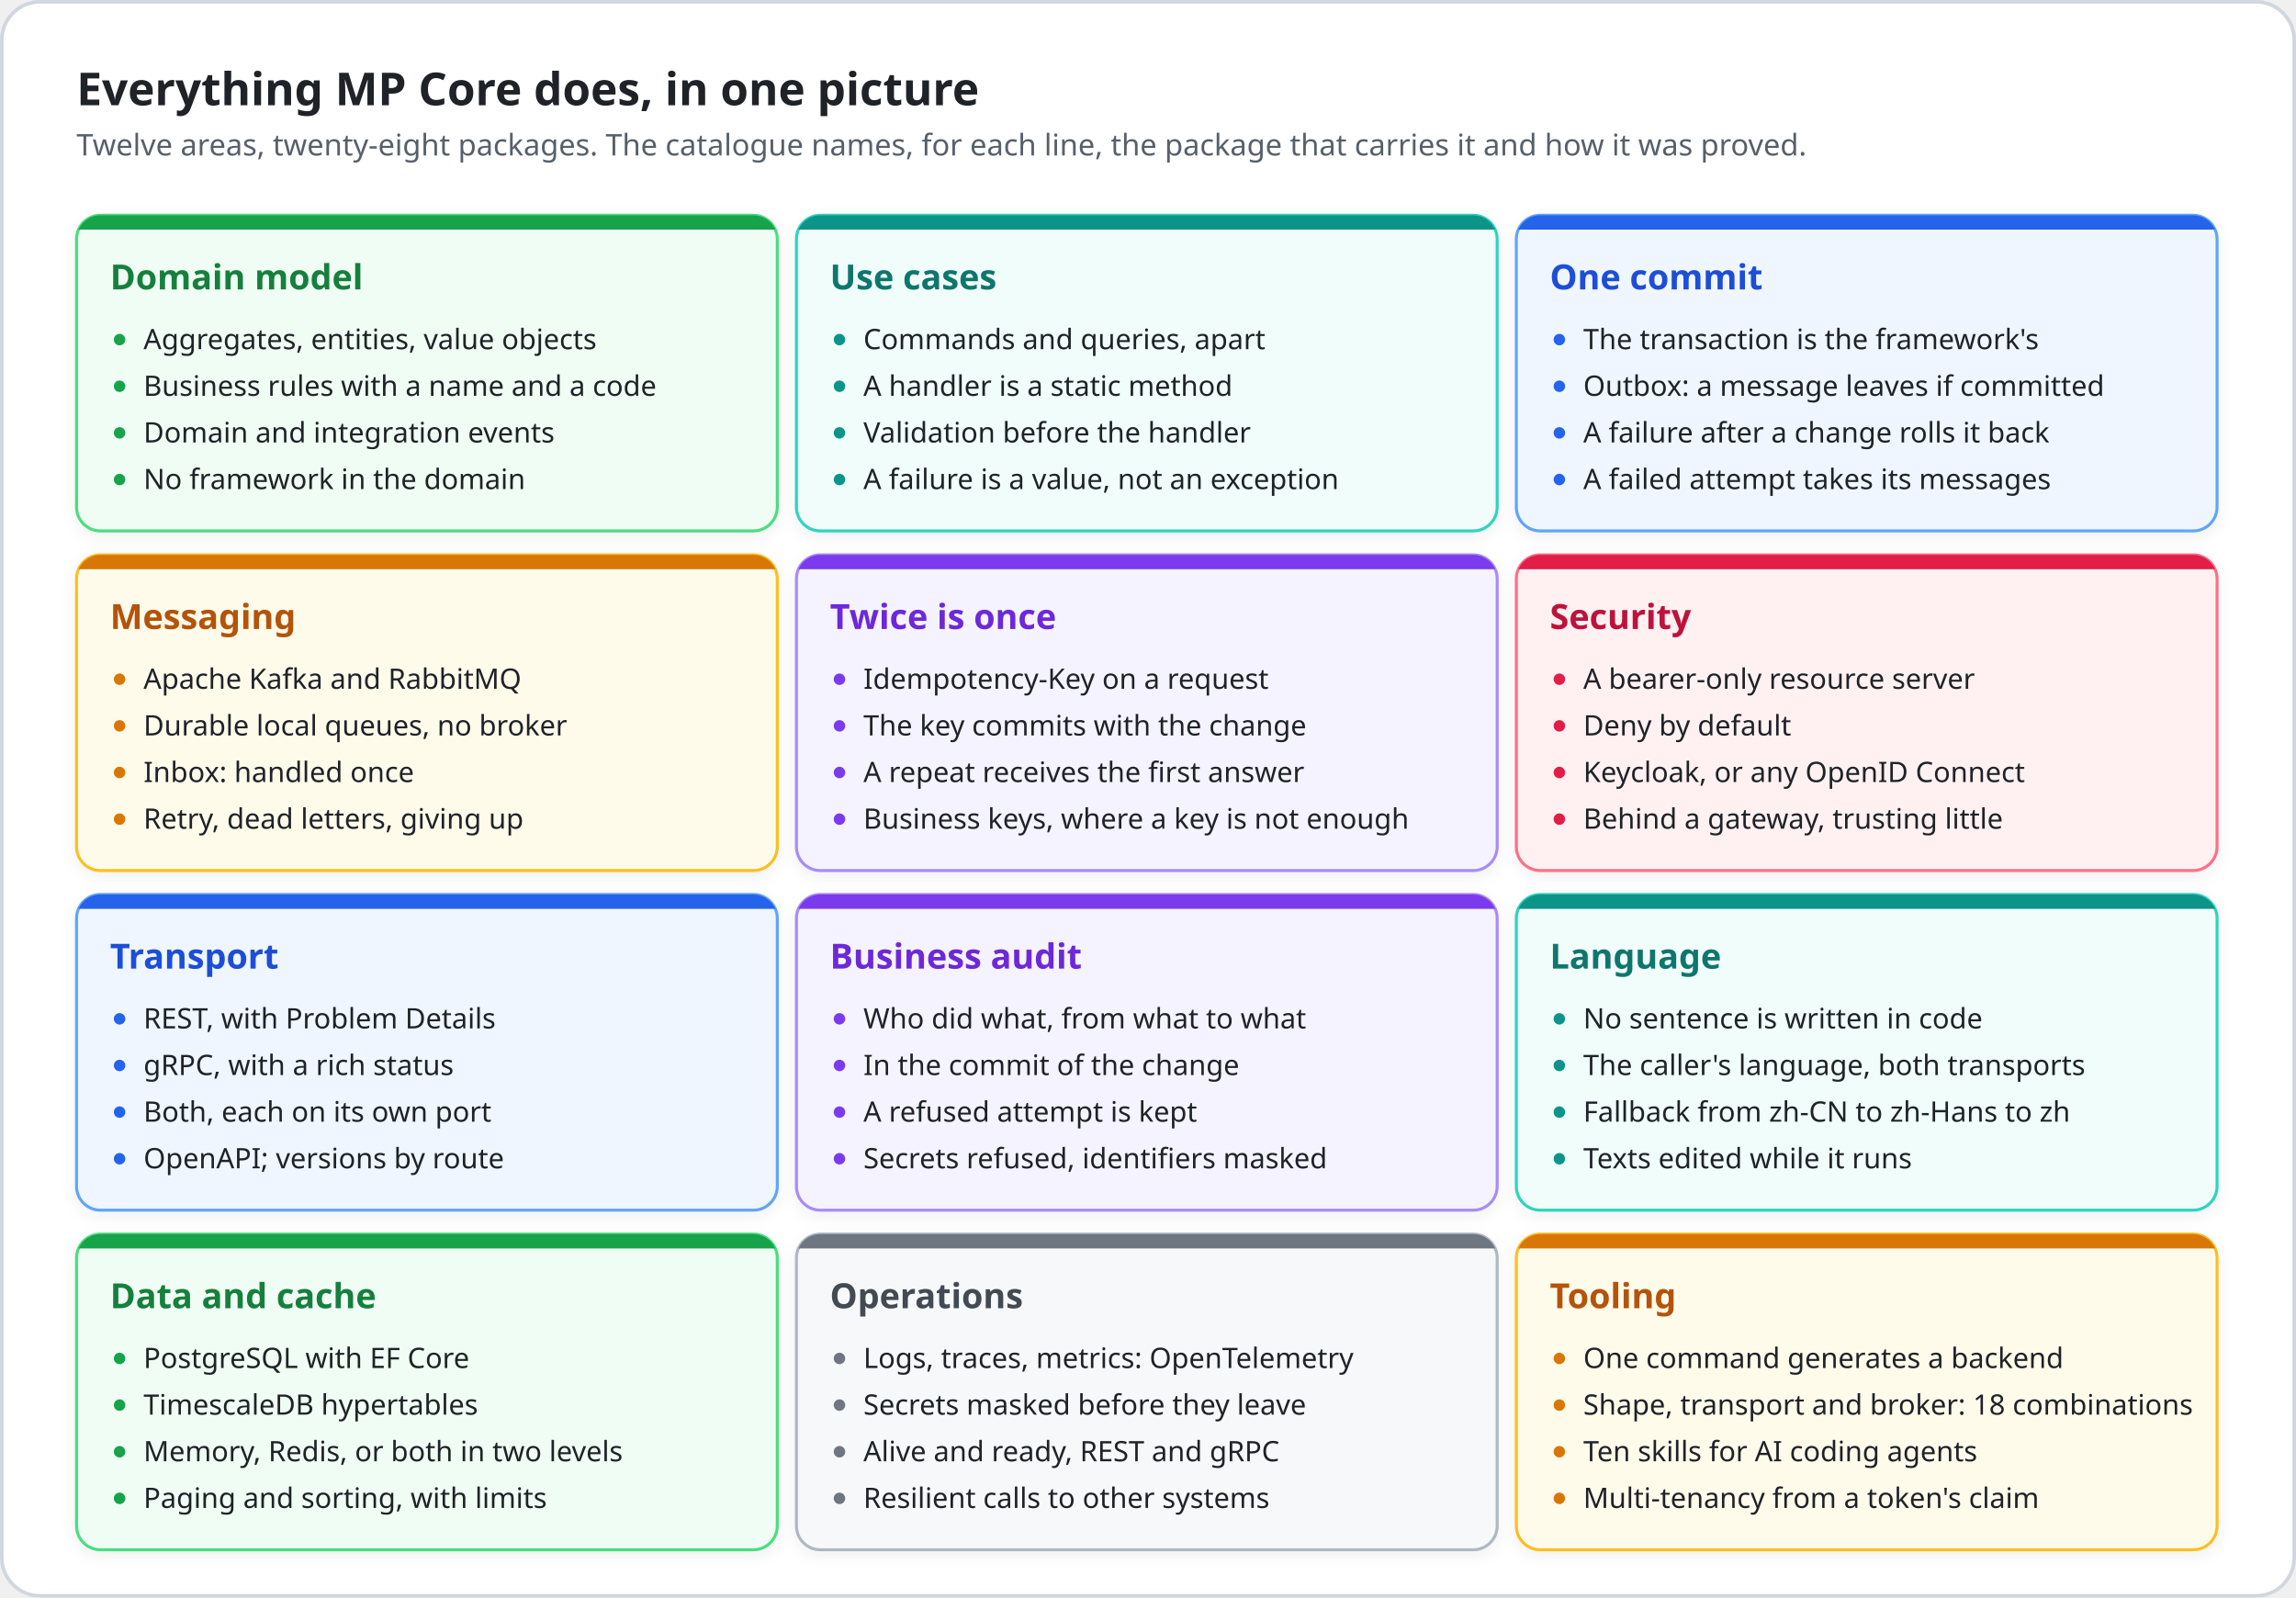
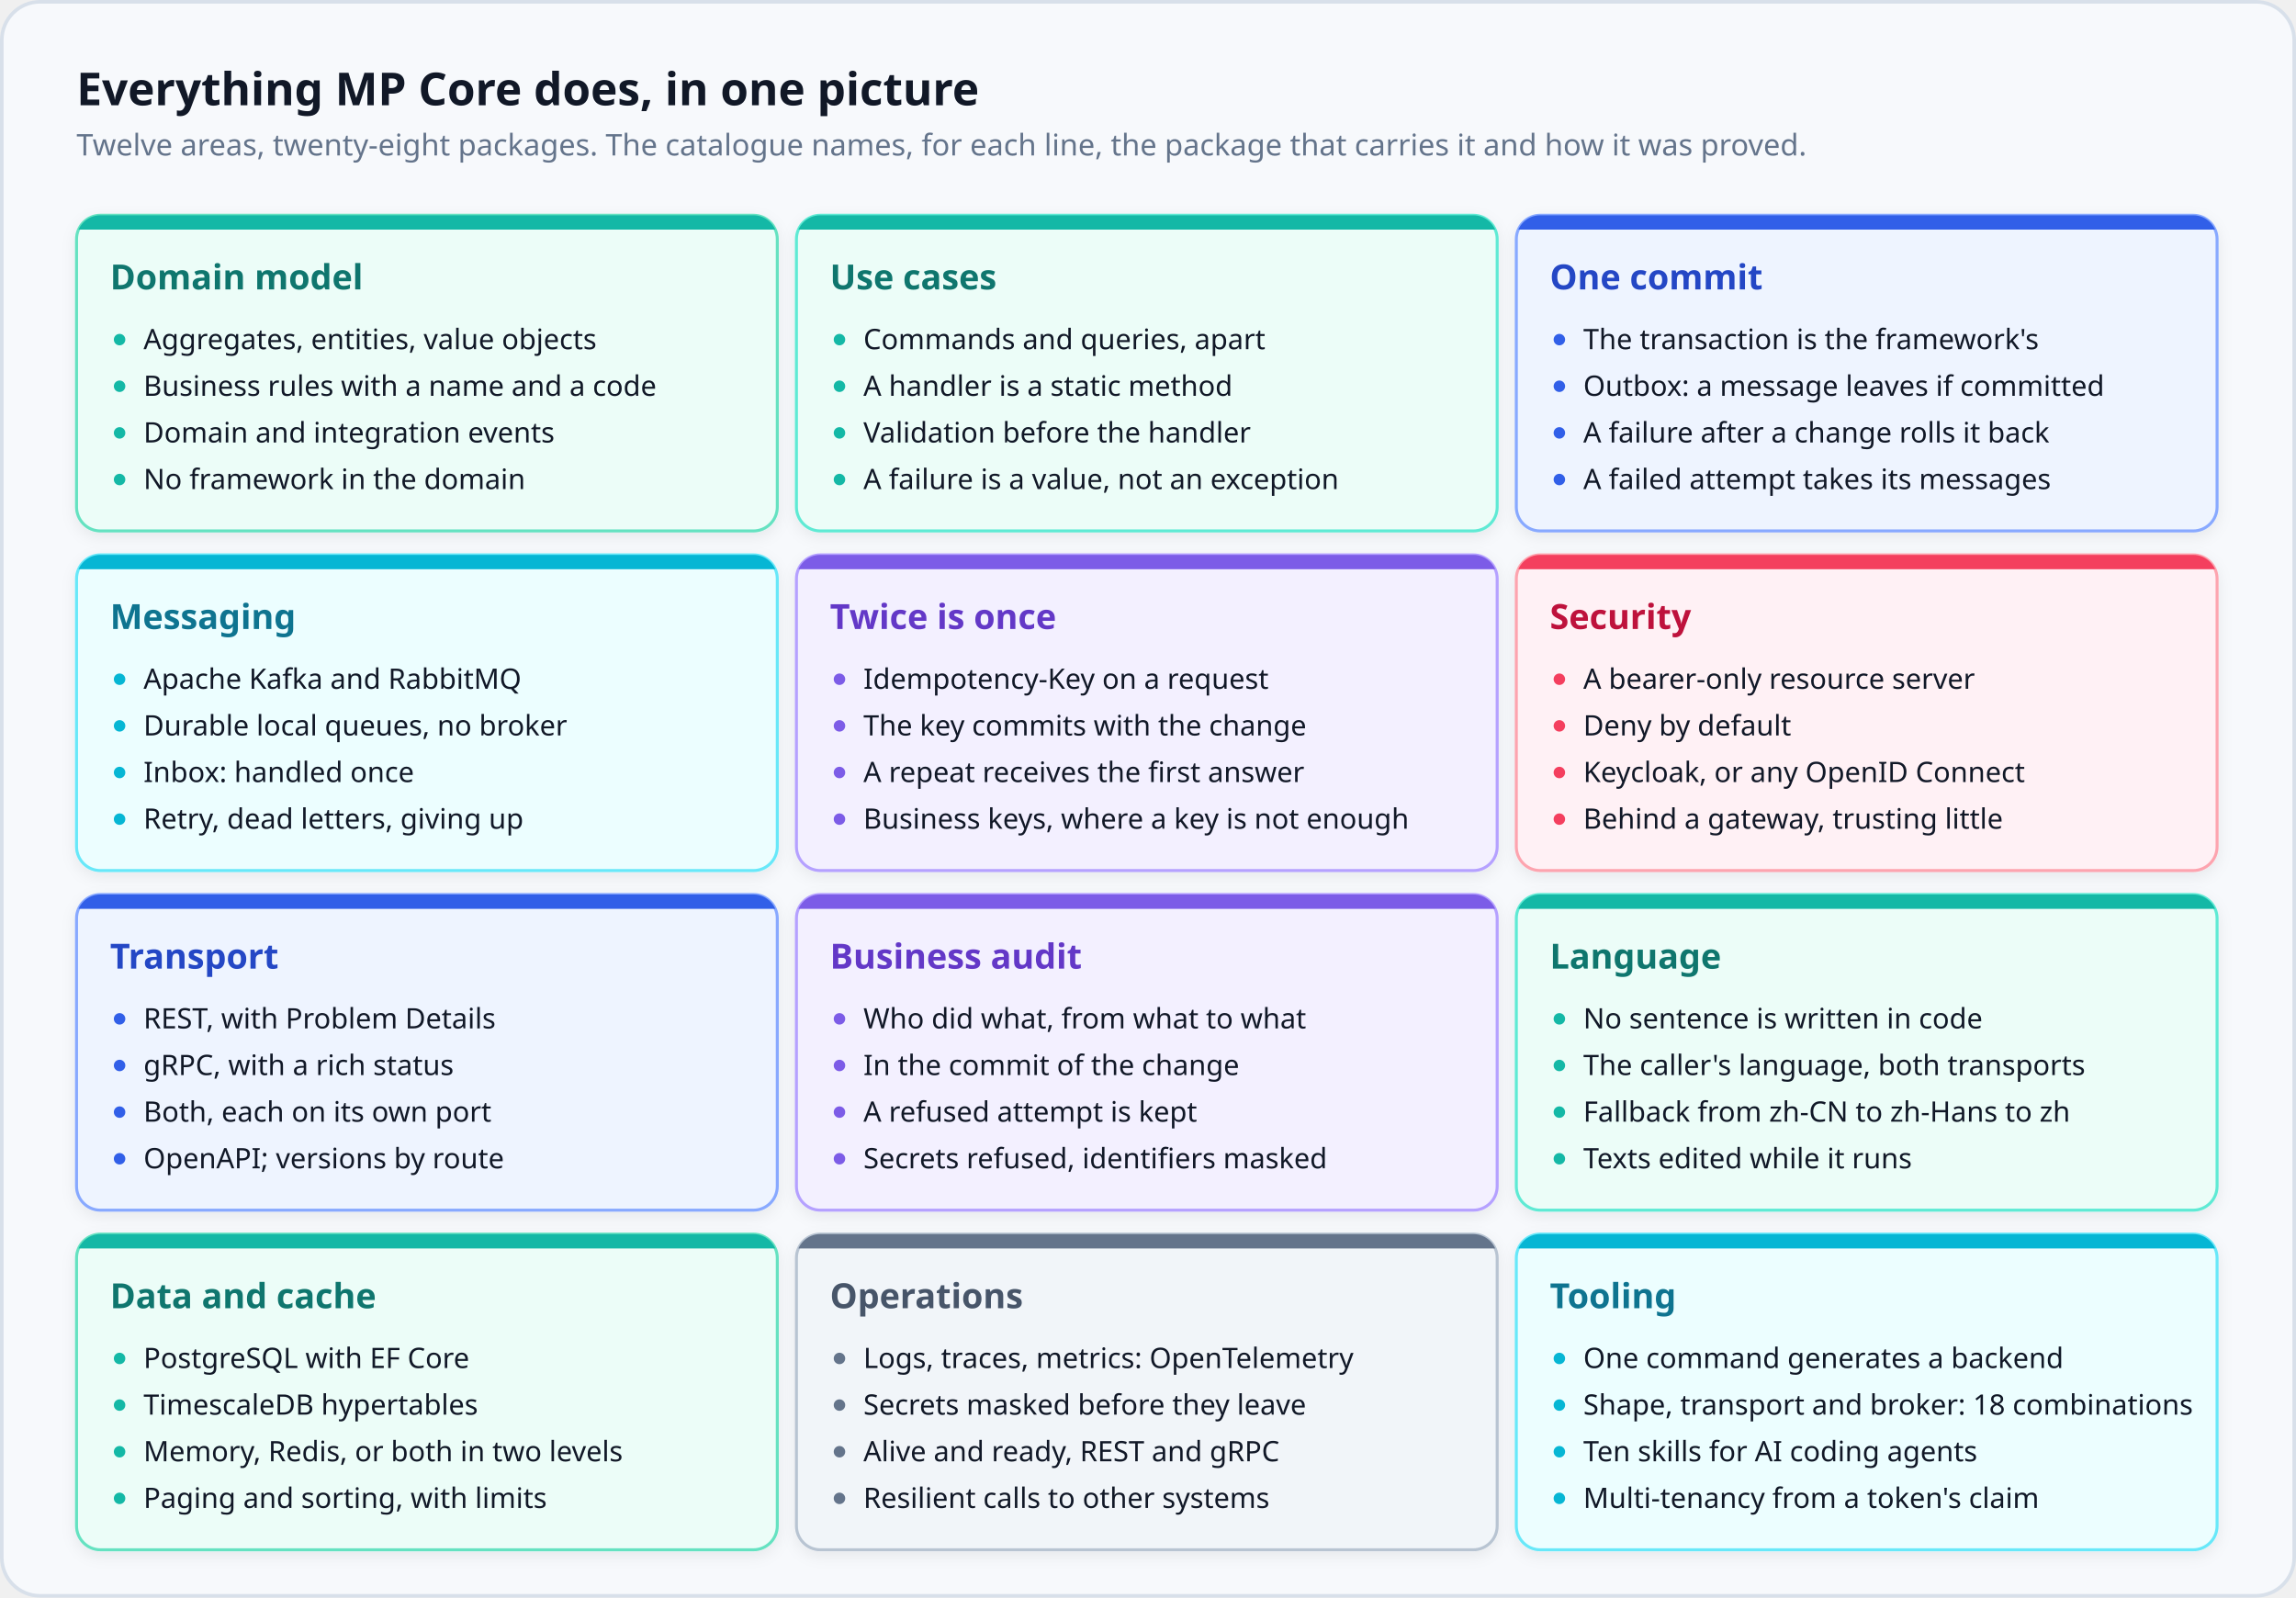
<svg xmlns="http://www.w3.org/2000/svg" viewBox="0 0 960 668" width="960" height="668" role="img" aria-label="The twelve areas of MP Core's capabilities">
  <defs>
    <filter id="shadow" x="-10%" y="-10%" width="120%" height="130%">
-       <feDropShadow dx="0" dy="2" stdDeviation="3" flood-color="#1f2328" flood-opacity="0.06" />
+       <feDropShadow dx="0" dy="2" stdDeviation="3" flood-color="#0f172a" flood-opacity="0.07" />
    </filter>
  </defs>
-   <rect x="0.75" y="0.75" width="958.5" height="666.5" rx="16" fill="#ffffff" stroke="#d0d7de" stroke-width="1.5" />
-   <text x="32" y="44" font-family="-apple-system, BlinkMacSystemFont, 'Segoe UI', 'Noto Sans', Helvetica, Arial, sans-serif" font-size="19" font-weight="700" fill="#1f2328" text-anchor="start">Everything MP Core does, in one picture</text>
-   <text x="32" y="65" font-family="-apple-system, BlinkMacSystemFont, 'Segoe UI', 'Noto Sans', Helvetica, Arial, sans-serif" font-size="12.5" font-weight="400" fill="#57606a" text-anchor="start">Twelve areas, twenty-eight packages. The catalogue names, for each line, the package that carries it and how it was proved.</text>
-   <rect x="32" y="90" width="293" height="132" rx="10" fill="#f0fdf4" stroke="#4ade80" stroke-width="1.25" filter="url(#shadow)" />
+   <rect x="0.75" y="0.75" width="958.5" height="666.5" rx="16" fill="#f7f9fc" stroke="#d8e0ea" stroke-width="1.5" />
+   <text x="32" y="44" font-family="-apple-system, BlinkMacSystemFont, 'Segoe UI', 'Noto Sans', Helvetica, Arial, sans-serif" font-size="19" font-weight="700" fill="#111827" text-anchor="start">Everything MP Core does, in one picture</text>
+   <text x="32" y="65" font-family="-apple-system, BlinkMacSystemFont, 'Segoe UI', 'Noto Sans', Helvetica, Arial, sans-serif" font-size="12.5" font-weight="400" fill="#64748b" text-anchor="start">Twelve areas, twenty-eight packages. The catalogue names, for each line, the package that carries it and how it was proved.</text>
+   <rect x="32" y="90" width="293" height="132" rx="10" fill="#ecfdf8" stroke="#65e2c1" stroke-width="1.25" filter="url(#shadow)" />
  <clipPath id="cap0">
    <rect x="32" y="90" width="293" height="132" rx="10" />
  </clipPath>
-   <rect x="32" y="90" width="293" height="6" fill="#16a34a" clip-path="url(#cap0)" />
-   <text x="46" y="121" font-family="-apple-system, BlinkMacSystemFont, 'Segoe UI', 'Noto Sans', Helvetica, Arial, sans-serif" font-size="14.5" font-weight="700" fill="#15803d" text-anchor="start">Domain model</text>
-   <circle cx="50" cy="142.0" r="2.4" fill="#16a34a" />
-   <text x="60" y="146.0" font-family="-apple-system, BlinkMacSystemFont, 'Segoe UI', 'Noto Sans', Helvetica, Arial, sans-serif" font-size="11.8" font-weight="400" fill="#1f2328" text-anchor="start">Aggregates, entities, value objects</text>
-   <circle cx="50" cy="161.5" r="2.4" fill="#16a34a" />
-   <text x="60" y="165.5" font-family="-apple-system, BlinkMacSystemFont, 'Segoe UI', 'Noto Sans', Helvetica, Arial, sans-serif" font-size="11.8" font-weight="400" fill="#1f2328" text-anchor="start">Business rules with a name and a code</text>
-   <circle cx="50" cy="181.0" r="2.4" fill="#16a34a" />
-   <text x="60" y="185.0" font-family="-apple-system, BlinkMacSystemFont, 'Segoe UI', 'Noto Sans', Helvetica, Arial, sans-serif" font-size="11.8" font-weight="400" fill="#1f2328" text-anchor="start">Domain and integration events</text>
-   <circle cx="50" cy="200.5" r="2.4" fill="#16a34a" />
-   <text x="60" y="204.5" font-family="-apple-system, BlinkMacSystemFont, 'Segoe UI', 'Noto Sans', Helvetica, Arial, sans-serif" font-size="11.8" font-weight="400" fill="#1f2328" text-anchor="start">No framework in the domain</text>
-   <rect x="333" y="90" width="293" height="132" rx="10" fill="#f0fdfa" stroke="#2dd4bf" stroke-width="1.25" filter="url(#shadow)" />
+   <rect x="32" y="90" width="293" height="6" fill="#14b8a6" clip-path="url(#cap0)" />
+   <text x="46" y="121" font-family="-apple-system, BlinkMacSystemFont, 'Segoe UI', 'Noto Sans', Helvetica, Arial, sans-serif" font-size="14.5" font-weight="700" fill="#0f766e" text-anchor="start">Domain model</text>
+   <circle cx="50" cy="142.0" r="2.4" fill="#14b8a6" />
+   <text x="60" y="146.0" font-family="-apple-system, BlinkMacSystemFont, 'Segoe UI', 'Noto Sans', Helvetica, Arial, sans-serif" font-size="11.8" font-weight="400" fill="#111827" text-anchor="start">Aggregates, entities, value objects</text>
+   <circle cx="50" cy="161.5" r="2.4" fill="#14b8a6" />
+   <text x="60" y="165.5" font-family="-apple-system, BlinkMacSystemFont, 'Segoe UI', 'Noto Sans', Helvetica, Arial, sans-serif" font-size="11.8" font-weight="400" fill="#111827" text-anchor="start">Business rules with a name and a code</text>
+   <circle cx="50" cy="181.0" r="2.4" fill="#14b8a6" />
+   <text x="60" y="185.0" font-family="-apple-system, BlinkMacSystemFont, 'Segoe UI', 'Noto Sans', Helvetica, Arial, sans-serif" font-size="11.8" font-weight="400" fill="#111827" text-anchor="start">Domain and integration events</text>
+   <circle cx="50" cy="200.5" r="2.4" fill="#14b8a6" />
+   <text x="60" y="204.5" font-family="-apple-system, BlinkMacSystemFont, 'Segoe UI', 'Noto Sans', Helvetica, Arial, sans-serif" font-size="11.8" font-weight="400" fill="#111827" text-anchor="start">No framework in the domain</text>
+   <rect x="333" y="90" width="293" height="132" rx="10" fill="#ecfdf8" stroke="#5eead4" stroke-width="1.25" filter="url(#shadow)" />
  <clipPath id="cap1">
    <rect x="333" y="90" width="293" height="132" rx="10" />
  </clipPath>
-   <rect x="333" y="90" width="293" height="6" fill="#0d9488" clip-path="url(#cap1)" />
+   <rect x="333" y="90" width="293" height="6" fill="#14b8a6" clip-path="url(#cap1)" />
  <text x="347" y="121" font-family="-apple-system, BlinkMacSystemFont, 'Segoe UI', 'Noto Sans', Helvetica, Arial, sans-serif" font-size="14.5" font-weight="700" fill="#0f766e" text-anchor="start">Use cases</text>
-   <circle cx="351" cy="142.0" r="2.4" fill="#0d9488" />
-   <text x="361" y="146.0" font-family="-apple-system, BlinkMacSystemFont, 'Segoe UI', 'Noto Sans', Helvetica, Arial, sans-serif" font-size="11.8" font-weight="400" fill="#1f2328" text-anchor="start">Commands and queries, apart</text>
-   <circle cx="351" cy="161.5" r="2.4" fill="#0d9488" />
-   <text x="361" y="165.5" font-family="-apple-system, BlinkMacSystemFont, 'Segoe UI', 'Noto Sans', Helvetica, Arial, sans-serif" font-size="11.8" font-weight="400" fill="#1f2328" text-anchor="start">A handler is a static method</text>
-   <circle cx="351" cy="181.0" r="2.4" fill="#0d9488" />
-   <text x="361" y="185.0" font-family="-apple-system, BlinkMacSystemFont, 'Segoe UI', 'Noto Sans', Helvetica, Arial, sans-serif" font-size="11.8" font-weight="400" fill="#1f2328" text-anchor="start">Validation before the handler</text>
-   <circle cx="351" cy="200.5" r="2.4" fill="#0d9488" />
-   <text x="361" y="204.5" font-family="-apple-system, BlinkMacSystemFont, 'Segoe UI', 'Noto Sans', Helvetica, Arial, sans-serif" font-size="11.8" font-weight="400" fill="#1f2328" text-anchor="start">A failure is a value, not an exception</text>
-   <rect x="634" y="90" width="293" height="132" rx="10" fill="#eff6ff" stroke="#60a5fa" stroke-width="1.25" filter="url(#shadow)" />
+   <circle cx="351" cy="142.0" r="2.4" fill="#14b8a6" />
+   <text x="361" y="146.0" font-family="-apple-system, BlinkMacSystemFont, 'Segoe UI', 'Noto Sans', Helvetica, Arial, sans-serif" font-size="11.8" font-weight="400" fill="#111827" text-anchor="start">Commands and queries, apart</text>
+   <circle cx="351" cy="161.5" r="2.4" fill="#14b8a6" />
+   <text x="361" y="165.5" font-family="-apple-system, BlinkMacSystemFont, 'Segoe UI', 'Noto Sans', Helvetica, Arial, sans-serif" font-size="11.8" font-weight="400" fill="#111827" text-anchor="start">A handler is a static method</text>
+   <circle cx="351" cy="181.0" r="2.4" fill="#14b8a6" />
+   <text x="361" y="185.0" font-family="-apple-system, BlinkMacSystemFont, 'Segoe UI', 'Noto Sans', Helvetica, Arial, sans-serif" font-size="11.8" font-weight="400" fill="#111827" text-anchor="start">Validation before the handler</text>
+   <circle cx="351" cy="200.5" r="2.4" fill="#14b8a6" />
+   <text x="361" y="204.5" font-family="-apple-system, BlinkMacSystemFont, 'Segoe UI', 'Noto Sans', Helvetica, Arial, sans-serif" font-size="11.8" font-weight="400" fill="#111827" text-anchor="start">A failure is a value, not an exception</text>
+   <rect x="634" y="90" width="293" height="132" rx="10" fill="#eef4ff" stroke="#88a9ff" stroke-width="1.25" filter="url(#shadow)" />
  <clipPath id="cap2">
    <rect x="634" y="90" width="293" height="132" rx="10" />
  </clipPath>
-   <rect x="634" y="90" width="293" height="6" fill="#2563eb" clip-path="url(#cap2)" />
-   <text x="648" y="121" font-family="-apple-system, BlinkMacSystemFont, 'Segoe UI', 'Noto Sans', Helvetica, Arial, sans-serif" font-size="14.5" font-weight="700" fill="#1d4ed8" text-anchor="start">One commit</text>
-   <circle cx="652" cy="142.0" r="2.4" fill="#2563eb" />
-   <text x="662" y="146.0" font-family="-apple-system, BlinkMacSystemFont, 'Segoe UI', 'Noto Sans', Helvetica, Arial, sans-serif" font-size="11.8" font-weight="400" fill="#1f2328" text-anchor="start">The transaction is the framework's</text>
-   <circle cx="652" cy="161.5" r="2.4" fill="#2563eb" />
-   <text x="662" y="165.5" font-family="-apple-system, BlinkMacSystemFont, 'Segoe UI', 'Noto Sans', Helvetica, Arial, sans-serif" font-size="11.8" font-weight="400" fill="#1f2328" text-anchor="start">Outbox: a message leaves if committed</text>
-   <circle cx="652" cy="181.0" r="2.4" fill="#2563eb" />
-   <text x="662" y="185.0" font-family="-apple-system, BlinkMacSystemFont, 'Segoe UI', 'Noto Sans', Helvetica, Arial, sans-serif" font-size="11.8" font-weight="400" fill="#1f2328" text-anchor="start">A failure after a change rolls it back</text>
-   <circle cx="652" cy="200.5" r="2.4" fill="#2563eb" />
-   <text x="662" y="204.5" font-family="-apple-system, BlinkMacSystemFont, 'Segoe UI', 'Noto Sans', Helvetica, Arial, sans-serif" font-size="11.8" font-weight="400" fill="#1f2328" text-anchor="start">A failed attempt takes its messages</text>
-   <rect x="32" y="232" width="293" height="132" rx="10" fill="#fffbeb" stroke="#fbbf24" stroke-width="1.25" filter="url(#shadow)" />
+   <rect x="634" y="90" width="293" height="6" fill="#315fe8" clip-path="url(#cap2)" />
+   <text x="648" y="121" font-family="-apple-system, BlinkMacSystemFont, 'Segoe UI', 'Noto Sans', Helvetica, Arial, sans-serif" font-size="14.5" font-weight="700" fill="#2447c5" text-anchor="start">One commit</text>
+   <circle cx="652" cy="142.0" r="2.4" fill="#315fe8" />
+   <text x="662" y="146.0" font-family="-apple-system, BlinkMacSystemFont, 'Segoe UI', 'Noto Sans', Helvetica, Arial, sans-serif" font-size="11.8" font-weight="400" fill="#111827" text-anchor="start">The transaction is the framework's</text>
+   <circle cx="652" cy="161.5" r="2.4" fill="#315fe8" />
+   <text x="662" y="165.5" font-family="-apple-system, BlinkMacSystemFont, 'Segoe UI', 'Noto Sans', Helvetica, Arial, sans-serif" font-size="11.8" font-weight="400" fill="#111827" text-anchor="start">Outbox: a message leaves if committed</text>
+   <circle cx="652" cy="181.0" r="2.4" fill="#315fe8" />
+   <text x="662" y="185.0" font-family="-apple-system, BlinkMacSystemFont, 'Segoe UI', 'Noto Sans', Helvetica, Arial, sans-serif" font-size="11.8" font-weight="400" fill="#111827" text-anchor="start">A failure after a change rolls it back</text>
+   <circle cx="652" cy="200.5" r="2.4" fill="#315fe8" />
+   <text x="662" y="204.5" font-family="-apple-system, BlinkMacSystemFont, 'Segoe UI', 'Noto Sans', Helvetica, Arial, sans-serif" font-size="11.8" font-weight="400" fill="#111827" text-anchor="start">A failed attempt takes its messages</text>
+   <rect x="32" y="232" width="293" height="132" rx="10" fill="#ecfeff" stroke="#67e8f9" stroke-width="1.25" filter="url(#shadow)" />
  <clipPath id="cap3">
    <rect x="32" y="232" width="293" height="132" rx="10" />
  </clipPath>
-   <rect x="32" y="232" width="293" height="6" fill="#d97706" clip-path="url(#cap3)" />
-   <text x="46" y="263" font-family="-apple-system, BlinkMacSystemFont, 'Segoe UI', 'Noto Sans', Helvetica, Arial, sans-serif" font-size="14.5" font-weight="700" fill="#b45309" text-anchor="start">Messaging</text>
-   <circle cx="50" cy="284.0" r="2.4" fill="#d97706" />
-   <text x="60" y="288.0" font-family="-apple-system, BlinkMacSystemFont, 'Segoe UI', 'Noto Sans', Helvetica, Arial, sans-serif" font-size="11.8" font-weight="400" fill="#1f2328" text-anchor="start">Apache Kafka and RabbitMQ</text>
-   <circle cx="50" cy="303.5" r="2.4" fill="#d97706" />
-   <text x="60" y="307.5" font-family="-apple-system, BlinkMacSystemFont, 'Segoe UI', 'Noto Sans', Helvetica, Arial, sans-serif" font-size="11.8" font-weight="400" fill="#1f2328" text-anchor="start">Durable local queues, no broker</text>
-   <circle cx="50" cy="323.0" r="2.4" fill="#d97706" />
-   <text x="60" y="327.0" font-family="-apple-system, BlinkMacSystemFont, 'Segoe UI', 'Noto Sans', Helvetica, Arial, sans-serif" font-size="11.8" font-weight="400" fill="#1f2328" text-anchor="start">Inbox: handled once</text>
-   <circle cx="50" cy="342.5" r="2.4" fill="#d97706" />
-   <text x="60" y="346.5" font-family="-apple-system, BlinkMacSystemFont, 'Segoe UI', 'Noto Sans', Helvetica, Arial, sans-serif" font-size="11.8" font-weight="400" fill="#1f2328" text-anchor="start">Retry, dead letters, giving up</text>
-   <rect x="333" y="232" width="293" height="132" rx="10" fill="#f5f3ff" stroke="#a78bfa" stroke-width="1.25" filter="url(#shadow)" />
+   <rect x="32" y="232" width="293" height="6" fill="#06b6d4" clip-path="url(#cap3)" />
+   <text x="46" y="263" font-family="-apple-system, BlinkMacSystemFont, 'Segoe UI', 'Noto Sans', Helvetica, Arial, sans-serif" font-size="14.5" font-weight="700" fill="#0e7490" text-anchor="start">Messaging</text>
+   <circle cx="50" cy="284.0" r="2.4" fill="#06b6d4" />
+   <text x="60" y="288.0" font-family="-apple-system, BlinkMacSystemFont, 'Segoe UI', 'Noto Sans', Helvetica, Arial, sans-serif" font-size="11.8" font-weight="400" fill="#111827" text-anchor="start">Apache Kafka and RabbitMQ</text>
+   <circle cx="50" cy="303.5" r="2.4" fill="#06b6d4" />
+   <text x="60" y="307.5" font-family="-apple-system, BlinkMacSystemFont, 'Segoe UI', 'Noto Sans', Helvetica, Arial, sans-serif" font-size="11.8" font-weight="400" fill="#111827" text-anchor="start">Durable local queues, no broker</text>
+   <circle cx="50" cy="323.0" r="2.4" fill="#06b6d4" />
+   <text x="60" y="327.0" font-family="-apple-system, BlinkMacSystemFont, 'Segoe UI', 'Noto Sans', Helvetica, Arial, sans-serif" font-size="11.8" font-weight="400" fill="#111827" text-anchor="start">Inbox: handled once</text>
+   <circle cx="50" cy="342.5" r="2.4" fill="#06b6d4" />
+   <text x="60" y="346.5" font-family="-apple-system, BlinkMacSystemFont, 'Segoe UI', 'Noto Sans', Helvetica, Arial, sans-serif" font-size="11.8" font-weight="400" fill="#111827" text-anchor="start">Retry, dead letters, giving up</text>
+   <rect x="333" y="232" width="293" height="132" rx="10" fill="#f3f0ff" stroke="#b5a1ff" stroke-width="1.25" filter="url(#shadow)" />
  <clipPath id="cap4">
    <rect x="333" y="232" width="293" height="132" rx="10" />
  </clipPath>
-   <rect x="333" y="232" width="293" height="6" fill="#7c3aed" clip-path="url(#cap4)" />
-   <text x="347" y="263" font-family="-apple-system, BlinkMacSystemFont, 'Segoe UI', 'Noto Sans', Helvetica, Arial, sans-serif" font-size="14.5" font-weight="700" fill="#6d28d9" text-anchor="start">Twice is once</text>
-   <circle cx="351" cy="284.0" r="2.4" fill="#7c3aed" />
-   <text x="361" y="288.0" font-family="-apple-system, BlinkMacSystemFont, 'Segoe UI', 'Noto Sans', Helvetica, Arial, sans-serif" font-size="11.8" font-weight="400" fill="#1f2328" text-anchor="start">Idempotency-Key on a request</text>
-   <circle cx="351" cy="303.5" r="2.4" fill="#7c3aed" />
-   <text x="361" y="307.5" font-family="-apple-system, BlinkMacSystemFont, 'Segoe UI', 'Noto Sans', Helvetica, Arial, sans-serif" font-size="11.8" font-weight="400" fill="#1f2328" text-anchor="start">The key commits with the change</text>
-   <circle cx="351" cy="323.0" r="2.4" fill="#7c3aed" />
-   <text x="361" y="327.0" font-family="-apple-system, BlinkMacSystemFont, 'Segoe UI', 'Noto Sans', Helvetica, Arial, sans-serif" font-size="11.8" font-weight="400" fill="#1f2328" text-anchor="start">A repeat receives the first answer</text>
-   <circle cx="351" cy="342.5" r="2.4" fill="#7c3aed" />
-   <text x="361" y="346.5" font-family="-apple-system, BlinkMacSystemFont, 'Segoe UI', 'Noto Sans', Helvetica, Arial, sans-serif" font-size="11.8" font-weight="400" fill="#1f2328" text-anchor="start">Business keys, where a key is not enough</text>
-   <rect x="634" y="232" width="293" height="132" rx="10" fill="#fff1f2" stroke="#fb7185" stroke-width="1.25" filter="url(#shadow)" />
+   <rect x="333" y="232" width="293" height="6" fill="#7c5ce7" clip-path="url(#cap4)" />
+   <text x="347" y="263" font-family="-apple-system, BlinkMacSystemFont, 'Segoe UI', 'Noto Sans', Helvetica, Arial, sans-serif" font-size="14.5" font-weight="700" fill="#6338c7" text-anchor="start">Twice is once</text>
+   <circle cx="351" cy="284.0" r="2.4" fill="#7c5ce7" />
+   <text x="361" y="288.0" font-family="-apple-system, BlinkMacSystemFont, 'Segoe UI', 'Noto Sans', Helvetica, Arial, sans-serif" font-size="11.8" font-weight="400" fill="#111827" text-anchor="start">Idempotency-Key on a request</text>
+   <circle cx="351" cy="303.5" r="2.4" fill="#7c5ce7" />
+   <text x="361" y="307.5" font-family="-apple-system, BlinkMacSystemFont, 'Segoe UI', 'Noto Sans', Helvetica, Arial, sans-serif" font-size="11.8" font-weight="400" fill="#111827" text-anchor="start">The key commits with the change</text>
+   <circle cx="351" cy="323.0" r="2.4" fill="#7c5ce7" />
+   <text x="361" y="327.0" font-family="-apple-system, BlinkMacSystemFont, 'Segoe UI', 'Noto Sans', Helvetica, Arial, sans-serif" font-size="11.8" font-weight="400" fill="#111827" text-anchor="start">A repeat receives the first answer</text>
+   <circle cx="351" cy="342.5" r="2.4" fill="#7c5ce7" />
+   <text x="361" y="346.5" font-family="-apple-system, BlinkMacSystemFont, 'Segoe UI', 'Noto Sans', Helvetica, Arial, sans-serif" font-size="11.8" font-weight="400" fill="#111827" text-anchor="start">Business keys, where a key is not enough</text>
+   <rect x="634" y="232" width="293" height="132" rx="10" fill="#fff1f5" stroke="#fda4af" stroke-width="1.25" filter="url(#shadow)" />
  <clipPath id="cap5">
    <rect x="634" y="232" width="293" height="132" rx="10" />
  </clipPath>
-   <rect x="634" y="232" width="293" height="6" fill="#e11d48" clip-path="url(#cap5)" />
+   <rect x="634" y="232" width="293" height="6" fill="#f43f5e" clip-path="url(#cap5)" />
  <text x="648" y="263" font-family="-apple-system, BlinkMacSystemFont, 'Segoe UI', 'Noto Sans', Helvetica, Arial, sans-serif" font-size="14.5" font-weight="700" fill="#be123c" text-anchor="start">Security</text>
-   <circle cx="652" cy="284.0" r="2.4" fill="#e11d48" />
-   <text x="662" y="288.0" font-family="-apple-system, BlinkMacSystemFont, 'Segoe UI', 'Noto Sans', Helvetica, Arial, sans-serif" font-size="11.8" font-weight="400" fill="#1f2328" text-anchor="start">A bearer-only resource server</text>
-   <circle cx="652" cy="303.5" r="2.4" fill="#e11d48" />
-   <text x="662" y="307.5" font-family="-apple-system, BlinkMacSystemFont, 'Segoe UI', 'Noto Sans', Helvetica, Arial, sans-serif" font-size="11.8" font-weight="400" fill="#1f2328" text-anchor="start">Deny by default</text>
-   <circle cx="652" cy="323.0" r="2.4" fill="#e11d48" />
-   <text x="662" y="327.0" font-family="-apple-system, BlinkMacSystemFont, 'Segoe UI', 'Noto Sans', Helvetica, Arial, sans-serif" font-size="11.8" font-weight="400" fill="#1f2328" text-anchor="start">Keycloak, or any OpenID Connect</text>
-   <circle cx="652" cy="342.5" r="2.4" fill="#e11d48" />
-   <text x="662" y="346.5" font-family="-apple-system, BlinkMacSystemFont, 'Segoe UI', 'Noto Sans', Helvetica, Arial, sans-serif" font-size="11.8" font-weight="400" fill="#1f2328" text-anchor="start">Behind a gateway, trusting little</text>
-   <rect x="32" y="374" width="293" height="132" rx="10" fill="#eff6ff" stroke="#60a5fa" stroke-width="1.25" filter="url(#shadow)" />
+   <circle cx="652" cy="284.0" r="2.4" fill="#f43f5e" />
+   <text x="662" y="288.0" font-family="-apple-system, BlinkMacSystemFont, 'Segoe UI', 'Noto Sans', Helvetica, Arial, sans-serif" font-size="11.8" font-weight="400" fill="#111827" text-anchor="start">A bearer-only resource server</text>
+   <circle cx="652" cy="303.5" r="2.4" fill="#f43f5e" />
+   <text x="662" y="307.5" font-family="-apple-system, BlinkMacSystemFont, 'Segoe UI', 'Noto Sans', Helvetica, Arial, sans-serif" font-size="11.8" font-weight="400" fill="#111827" text-anchor="start">Deny by default</text>
+   <circle cx="652" cy="323.0" r="2.4" fill="#f43f5e" />
+   <text x="662" y="327.0" font-family="-apple-system, BlinkMacSystemFont, 'Segoe UI', 'Noto Sans', Helvetica, Arial, sans-serif" font-size="11.8" font-weight="400" fill="#111827" text-anchor="start">Keycloak, or any OpenID Connect</text>
+   <circle cx="652" cy="342.5" r="2.4" fill="#f43f5e" />
+   <text x="662" y="346.5" font-family="-apple-system, BlinkMacSystemFont, 'Segoe UI', 'Noto Sans', Helvetica, Arial, sans-serif" font-size="11.8" font-weight="400" fill="#111827" text-anchor="start">Behind a gateway, trusting little</text>
+   <rect x="32" y="374" width="293" height="132" rx="10" fill="#eef4ff" stroke="#88a9ff" stroke-width="1.25" filter="url(#shadow)" />
  <clipPath id="cap6">
    <rect x="32" y="374" width="293" height="132" rx="10" />
  </clipPath>
-   <rect x="32" y="374" width="293" height="6" fill="#2563eb" clip-path="url(#cap6)" />
-   <text x="46" y="405" font-family="-apple-system, BlinkMacSystemFont, 'Segoe UI', 'Noto Sans', Helvetica, Arial, sans-serif" font-size="14.5" font-weight="700" fill="#1d4ed8" text-anchor="start">Transport</text>
-   <circle cx="50" cy="426.0" r="2.4" fill="#2563eb" />
-   <text x="60" y="430.0" font-family="-apple-system, BlinkMacSystemFont, 'Segoe UI', 'Noto Sans', Helvetica, Arial, sans-serif" font-size="11.8" font-weight="400" fill="#1f2328" text-anchor="start">REST, with Problem Details</text>
-   <circle cx="50" cy="445.5" r="2.4" fill="#2563eb" />
-   <text x="60" y="449.5" font-family="-apple-system, BlinkMacSystemFont, 'Segoe UI', 'Noto Sans', Helvetica, Arial, sans-serif" font-size="11.8" font-weight="400" fill="#1f2328" text-anchor="start">gRPC, with a rich status</text>
-   <circle cx="50" cy="465.0" r="2.4" fill="#2563eb" />
-   <text x="60" y="469.0" font-family="-apple-system, BlinkMacSystemFont, 'Segoe UI', 'Noto Sans', Helvetica, Arial, sans-serif" font-size="11.8" font-weight="400" fill="#1f2328" text-anchor="start">Both, each on its own port</text>
-   <circle cx="50" cy="484.5" r="2.4" fill="#2563eb" />
-   <text x="60" y="488.5" font-family="-apple-system, BlinkMacSystemFont, 'Segoe UI', 'Noto Sans', Helvetica, Arial, sans-serif" font-size="11.8" font-weight="400" fill="#1f2328" text-anchor="start">OpenAPI; versions by route</text>
-   <rect x="333" y="374" width="293" height="132" rx="10" fill="#f5f3ff" stroke="#a78bfa" stroke-width="1.25" filter="url(#shadow)" />
+   <rect x="32" y="374" width="293" height="6" fill="#315fe8" clip-path="url(#cap6)" />
+   <text x="46" y="405" font-family="-apple-system, BlinkMacSystemFont, 'Segoe UI', 'Noto Sans', Helvetica, Arial, sans-serif" font-size="14.5" font-weight="700" fill="#2447c5" text-anchor="start">Transport</text>
+   <circle cx="50" cy="426.0" r="2.4" fill="#315fe8" />
+   <text x="60" y="430.0" font-family="-apple-system, BlinkMacSystemFont, 'Segoe UI', 'Noto Sans', Helvetica, Arial, sans-serif" font-size="11.8" font-weight="400" fill="#111827" text-anchor="start">REST, with Problem Details</text>
+   <circle cx="50" cy="445.5" r="2.4" fill="#315fe8" />
+   <text x="60" y="449.5" font-family="-apple-system, BlinkMacSystemFont, 'Segoe UI', 'Noto Sans', Helvetica, Arial, sans-serif" font-size="11.8" font-weight="400" fill="#111827" text-anchor="start">gRPC, with a rich status</text>
+   <circle cx="50" cy="465.0" r="2.4" fill="#315fe8" />
+   <text x="60" y="469.0" font-family="-apple-system, BlinkMacSystemFont, 'Segoe UI', 'Noto Sans', Helvetica, Arial, sans-serif" font-size="11.8" font-weight="400" fill="#111827" text-anchor="start">Both, each on its own port</text>
+   <circle cx="50" cy="484.5" r="2.4" fill="#315fe8" />
+   <text x="60" y="488.5" font-family="-apple-system, BlinkMacSystemFont, 'Segoe UI', 'Noto Sans', Helvetica, Arial, sans-serif" font-size="11.8" font-weight="400" fill="#111827" text-anchor="start">OpenAPI; versions by route</text>
+   <rect x="333" y="374" width="293" height="132" rx="10" fill="#f3f0ff" stroke="#b5a1ff" stroke-width="1.25" filter="url(#shadow)" />
  <clipPath id="cap7">
    <rect x="333" y="374" width="293" height="132" rx="10" />
  </clipPath>
-   <rect x="333" y="374" width="293" height="6" fill="#7c3aed" clip-path="url(#cap7)" />
-   <text x="347" y="405" font-family="-apple-system, BlinkMacSystemFont, 'Segoe UI', 'Noto Sans', Helvetica, Arial, sans-serif" font-size="14.5" font-weight="700" fill="#6d28d9" text-anchor="start">Business audit</text>
-   <circle cx="351" cy="426.0" r="2.4" fill="#7c3aed" />
-   <text x="361" y="430.0" font-family="-apple-system, BlinkMacSystemFont, 'Segoe UI', 'Noto Sans', Helvetica, Arial, sans-serif" font-size="11.8" font-weight="400" fill="#1f2328" text-anchor="start">Who did what, from what to what</text>
-   <circle cx="351" cy="445.5" r="2.4" fill="#7c3aed" />
-   <text x="361" y="449.5" font-family="-apple-system, BlinkMacSystemFont, 'Segoe UI', 'Noto Sans', Helvetica, Arial, sans-serif" font-size="11.8" font-weight="400" fill="#1f2328" text-anchor="start">In the commit of the change</text>
-   <circle cx="351" cy="465.0" r="2.4" fill="#7c3aed" />
-   <text x="361" y="469.0" font-family="-apple-system, BlinkMacSystemFont, 'Segoe UI', 'Noto Sans', Helvetica, Arial, sans-serif" font-size="11.8" font-weight="400" fill="#1f2328" text-anchor="start">A refused attempt is kept</text>
-   <circle cx="351" cy="484.5" r="2.4" fill="#7c3aed" />
-   <text x="361" y="488.5" font-family="-apple-system, BlinkMacSystemFont, 'Segoe UI', 'Noto Sans', Helvetica, Arial, sans-serif" font-size="11.8" font-weight="400" fill="#1f2328" text-anchor="start">Secrets refused, identifiers masked</text>
-   <rect x="634" y="374" width="293" height="132" rx="10" fill="#f0fdfa" stroke="#2dd4bf" stroke-width="1.25" filter="url(#shadow)" />
+   <rect x="333" y="374" width="293" height="6" fill="#7c5ce7" clip-path="url(#cap7)" />
+   <text x="347" y="405" font-family="-apple-system, BlinkMacSystemFont, 'Segoe UI', 'Noto Sans', Helvetica, Arial, sans-serif" font-size="14.5" font-weight="700" fill="#6338c7" text-anchor="start">Business audit</text>
+   <circle cx="351" cy="426.0" r="2.4" fill="#7c5ce7" />
+   <text x="361" y="430.0" font-family="-apple-system, BlinkMacSystemFont, 'Segoe UI', 'Noto Sans', Helvetica, Arial, sans-serif" font-size="11.8" font-weight="400" fill="#111827" text-anchor="start">Who did what, from what to what</text>
+   <circle cx="351" cy="445.5" r="2.4" fill="#7c5ce7" />
+   <text x="361" y="449.5" font-family="-apple-system, BlinkMacSystemFont, 'Segoe UI', 'Noto Sans', Helvetica, Arial, sans-serif" font-size="11.8" font-weight="400" fill="#111827" text-anchor="start">In the commit of the change</text>
+   <circle cx="351" cy="465.0" r="2.4" fill="#7c5ce7" />
+   <text x="361" y="469.0" font-family="-apple-system, BlinkMacSystemFont, 'Segoe UI', 'Noto Sans', Helvetica, Arial, sans-serif" font-size="11.8" font-weight="400" fill="#111827" text-anchor="start">A refused attempt is kept</text>
+   <circle cx="351" cy="484.5" r="2.4" fill="#7c5ce7" />
+   <text x="361" y="488.5" font-family="-apple-system, BlinkMacSystemFont, 'Segoe UI', 'Noto Sans', Helvetica, Arial, sans-serif" font-size="11.8" font-weight="400" fill="#111827" text-anchor="start">Secrets refused, identifiers masked</text>
+   <rect x="634" y="374" width="293" height="132" rx="10" fill="#ecfdf8" stroke="#5eead4" stroke-width="1.25" filter="url(#shadow)" />
  <clipPath id="cap8">
    <rect x="634" y="374" width="293" height="132" rx="10" />
  </clipPath>
-   <rect x="634" y="374" width="293" height="6" fill="#0d9488" clip-path="url(#cap8)" />
+   <rect x="634" y="374" width="293" height="6" fill="#14b8a6" clip-path="url(#cap8)" />
  <text x="648" y="405" font-family="-apple-system, BlinkMacSystemFont, 'Segoe UI', 'Noto Sans', Helvetica, Arial, sans-serif" font-size="14.5" font-weight="700" fill="#0f766e" text-anchor="start">Language</text>
-   <circle cx="652" cy="426.0" r="2.4" fill="#0d9488" />
-   <text x="662" y="430.0" font-family="-apple-system, BlinkMacSystemFont, 'Segoe UI', 'Noto Sans', Helvetica, Arial, sans-serif" font-size="11.8" font-weight="400" fill="#1f2328" text-anchor="start">No sentence is written in code</text>
-   <circle cx="652" cy="445.5" r="2.4" fill="#0d9488" />
-   <text x="662" y="449.5" font-family="-apple-system, BlinkMacSystemFont, 'Segoe UI', 'Noto Sans', Helvetica, Arial, sans-serif" font-size="11.8" font-weight="400" fill="#1f2328" text-anchor="start">The caller's language, both transports</text>
-   <circle cx="652" cy="465.0" r="2.4" fill="#0d9488" />
-   <text x="662" y="469.0" font-family="-apple-system, BlinkMacSystemFont, 'Segoe UI', 'Noto Sans', Helvetica, Arial, sans-serif" font-size="11.8" font-weight="400" fill="#1f2328" text-anchor="start">Fallback from zh-CN to zh-Hans to zh</text>
-   <circle cx="652" cy="484.5" r="2.4" fill="#0d9488" />
-   <text x="662" y="488.5" font-family="-apple-system, BlinkMacSystemFont, 'Segoe UI', 'Noto Sans', Helvetica, Arial, sans-serif" font-size="11.8" font-weight="400" fill="#1f2328" text-anchor="start">Texts edited while it runs</text>
-   <rect x="32" y="516" width="293" height="132" rx="10" fill="#f0fdf4" stroke="#4ade80" stroke-width="1.25" filter="url(#shadow)" />
+   <circle cx="652" cy="426.0" r="2.4" fill="#14b8a6" />
+   <text x="662" y="430.0" font-family="-apple-system, BlinkMacSystemFont, 'Segoe UI', 'Noto Sans', Helvetica, Arial, sans-serif" font-size="11.8" font-weight="400" fill="#111827" text-anchor="start">No sentence is written in code</text>
+   <circle cx="652" cy="445.5" r="2.4" fill="#14b8a6" />
+   <text x="662" y="449.5" font-family="-apple-system, BlinkMacSystemFont, 'Segoe UI', 'Noto Sans', Helvetica, Arial, sans-serif" font-size="11.8" font-weight="400" fill="#111827" text-anchor="start">The caller's language, both transports</text>
+   <circle cx="652" cy="465.0" r="2.4" fill="#14b8a6" />
+   <text x="662" y="469.0" font-family="-apple-system, BlinkMacSystemFont, 'Segoe UI', 'Noto Sans', Helvetica, Arial, sans-serif" font-size="11.8" font-weight="400" fill="#111827" text-anchor="start">Fallback from zh-CN to zh-Hans to zh</text>
+   <circle cx="652" cy="484.5" r="2.4" fill="#14b8a6" />
+   <text x="662" y="488.5" font-family="-apple-system, BlinkMacSystemFont, 'Segoe UI', 'Noto Sans', Helvetica, Arial, sans-serif" font-size="11.8" font-weight="400" fill="#111827" text-anchor="start">Texts edited while it runs</text>
+   <rect x="32" y="516" width="293" height="132" rx="10" fill="#ecfdf8" stroke="#65e2c1" stroke-width="1.25" filter="url(#shadow)" />
  <clipPath id="cap9">
    <rect x="32" y="516" width="293" height="132" rx="10" />
  </clipPath>
-   <rect x="32" y="516" width="293" height="6" fill="#16a34a" clip-path="url(#cap9)" />
-   <text x="46" y="547" font-family="-apple-system, BlinkMacSystemFont, 'Segoe UI', 'Noto Sans', Helvetica, Arial, sans-serif" font-size="14.5" font-weight="700" fill="#15803d" text-anchor="start">Data and cache</text>
-   <circle cx="50" cy="568.0" r="2.4" fill="#16a34a" />
-   <text x="60" y="572.0" font-family="-apple-system, BlinkMacSystemFont, 'Segoe UI', 'Noto Sans', Helvetica, Arial, sans-serif" font-size="11.8" font-weight="400" fill="#1f2328" text-anchor="start">PostgreSQL with EF Core</text>
-   <circle cx="50" cy="587.5" r="2.4" fill="#16a34a" />
-   <text x="60" y="591.5" font-family="-apple-system, BlinkMacSystemFont, 'Segoe UI', 'Noto Sans', Helvetica, Arial, sans-serif" font-size="11.8" font-weight="400" fill="#1f2328" text-anchor="start">TimescaleDB hypertables</text>
-   <circle cx="50" cy="607.0" r="2.4" fill="#16a34a" />
-   <text x="60" y="611.0" font-family="-apple-system, BlinkMacSystemFont, 'Segoe UI', 'Noto Sans', Helvetica, Arial, sans-serif" font-size="11.8" font-weight="400" fill="#1f2328" text-anchor="start">Memory, Redis, or both in two levels</text>
-   <circle cx="50" cy="626.5" r="2.4" fill="#16a34a" />
-   <text x="60" y="630.5" font-family="-apple-system, BlinkMacSystemFont, 'Segoe UI', 'Noto Sans', Helvetica, Arial, sans-serif" font-size="11.8" font-weight="400" fill="#1f2328" text-anchor="start">Paging and sorting, with limits</text>
-   <rect x="333" y="516" width="293" height="132" rx="10" fill="#f6f8fa" stroke="#afb8c1" stroke-width="1.25" filter="url(#shadow)" />
+   <rect x="32" y="516" width="293" height="6" fill="#14b8a6" clip-path="url(#cap9)" />
+   <text x="46" y="547" font-family="-apple-system, BlinkMacSystemFont, 'Segoe UI', 'Noto Sans', Helvetica, Arial, sans-serif" font-size="14.5" font-weight="700" fill="#0f766e" text-anchor="start">Data and cache</text>
+   <circle cx="50" cy="568.0" r="2.4" fill="#14b8a6" />
+   <text x="60" y="572.0" font-family="-apple-system, BlinkMacSystemFont, 'Segoe UI', 'Noto Sans', Helvetica, Arial, sans-serif" font-size="11.8" font-weight="400" fill="#111827" text-anchor="start">PostgreSQL with EF Core</text>
+   <circle cx="50" cy="587.5" r="2.4" fill="#14b8a6" />
+   <text x="60" y="591.5" font-family="-apple-system, BlinkMacSystemFont, 'Segoe UI', 'Noto Sans', Helvetica, Arial, sans-serif" font-size="11.8" font-weight="400" fill="#111827" text-anchor="start">TimescaleDB hypertables</text>
+   <circle cx="50" cy="607.0" r="2.4" fill="#14b8a6" />
+   <text x="60" y="611.0" font-family="-apple-system, BlinkMacSystemFont, 'Segoe UI', 'Noto Sans', Helvetica, Arial, sans-serif" font-size="11.8" font-weight="400" fill="#111827" text-anchor="start">Memory, Redis, or both in two levels</text>
+   <circle cx="50" cy="626.5" r="2.4" fill="#14b8a6" />
+   <text x="60" y="630.5" font-family="-apple-system, BlinkMacSystemFont, 'Segoe UI', 'Noto Sans', Helvetica, Arial, sans-serif" font-size="11.8" font-weight="400" fill="#111827" text-anchor="start">Paging and sorting, with limits</text>
+   <rect x="333" y="516" width="293" height="132" rx="10" fill="#f1f5f9" stroke="#b8c4d2" stroke-width="1.25" filter="url(#shadow)" />
  <clipPath id="cap10">
    <rect x="333" y="516" width="293" height="132" rx="10" />
  </clipPath>
-   <rect x="333" y="516" width="293" height="6" fill="#6e7781" clip-path="url(#cap10)" />
-   <text x="347" y="547" font-family="-apple-system, BlinkMacSystemFont, 'Segoe UI', 'Noto Sans', Helvetica, Arial, sans-serif" font-size="14.5" font-weight="700" fill="#424a53" text-anchor="start">Operations</text>
-   <circle cx="351" cy="568.0" r="2.4" fill="#6e7781" />
-   <text x="361" y="572.0" font-family="-apple-system, BlinkMacSystemFont, 'Segoe UI', 'Noto Sans', Helvetica, Arial, sans-serif" font-size="11.8" font-weight="400" fill="#1f2328" text-anchor="start">Logs, traces, metrics: OpenTelemetry</text>
-   <circle cx="351" cy="587.5" r="2.4" fill="#6e7781" />
-   <text x="361" y="591.5" font-family="-apple-system, BlinkMacSystemFont, 'Segoe UI', 'Noto Sans', Helvetica, Arial, sans-serif" font-size="11.8" font-weight="400" fill="#1f2328" text-anchor="start">Secrets masked before they leave</text>
-   <circle cx="351" cy="607.0" r="2.4" fill="#6e7781" />
-   <text x="361" y="611.0" font-family="-apple-system, BlinkMacSystemFont, 'Segoe UI', 'Noto Sans', Helvetica, Arial, sans-serif" font-size="11.8" font-weight="400" fill="#1f2328" text-anchor="start">Alive and ready, REST and gRPC</text>
-   <circle cx="351" cy="626.5" r="2.4" fill="#6e7781" />
-   <text x="361" y="630.5" font-family="-apple-system, BlinkMacSystemFont, 'Segoe UI', 'Noto Sans', Helvetica, Arial, sans-serif" font-size="11.8" font-weight="400" fill="#1f2328" text-anchor="start">Resilient calls to other systems</text>
-   <rect x="634" y="516" width="293" height="132" rx="10" fill="#fffbeb" stroke="#fbbf24" stroke-width="1.25" filter="url(#shadow)" />
+   <rect x="333" y="516" width="293" height="6" fill="#64748b" clip-path="url(#cap10)" />
+   <text x="347" y="547" font-family="-apple-system, BlinkMacSystemFont, 'Segoe UI', 'Noto Sans', Helvetica, Arial, sans-serif" font-size="14.5" font-weight="700" fill="#475569" text-anchor="start">Operations</text>
+   <circle cx="351" cy="568.0" r="2.4" fill="#64748b" />
+   <text x="361" y="572.0" font-family="-apple-system, BlinkMacSystemFont, 'Segoe UI', 'Noto Sans', Helvetica, Arial, sans-serif" font-size="11.8" font-weight="400" fill="#111827" text-anchor="start">Logs, traces, metrics: OpenTelemetry</text>
+   <circle cx="351" cy="587.5" r="2.4" fill="#64748b" />
+   <text x="361" y="591.5" font-family="-apple-system, BlinkMacSystemFont, 'Segoe UI', 'Noto Sans', Helvetica, Arial, sans-serif" font-size="11.8" font-weight="400" fill="#111827" text-anchor="start">Secrets masked before they leave</text>
+   <circle cx="351" cy="607.0" r="2.4" fill="#64748b" />
+   <text x="361" y="611.0" font-family="-apple-system, BlinkMacSystemFont, 'Segoe UI', 'Noto Sans', Helvetica, Arial, sans-serif" font-size="11.8" font-weight="400" fill="#111827" text-anchor="start">Alive and ready, REST and gRPC</text>
+   <circle cx="351" cy="626.5" r="2.4" fill="#64748b" />
+   <text x="361" y="630.5" font-family="-apple-system, BlinkMacSystemFont, 'Segoe UI', 'Noto Sans', Helvetica, Arial, sans-serif" font-size="11.8" font-weight="400" fill="#111827" text-anchor="start">Resilient calls to other systems</text>
+   <rect x="634" y="516" width="293" height="132" rx="10" fill="#ecfeff" stroke="#67e8f9" stroke-width="1.25" filter="url(#shadow)" />
  <clipPath id="cap11">
    <rect x="634" y="516" width="293" height="132" rx="10" />
  </clipPath>
-   <rect x="634" y="516" width="293" height="6" fill="#d97706" clip-path="url(#cap11)" />
-   <text x="648" y="547" font-family="-apple-system, BlinkMacSystemFont, 'Segoe UI', 'Noto Sans', Helvetica, Arial, sans-serif" font-size="14.5" font-weight="700" fill="#b45309" text-anchor="start">Tooling</text>
-   <circle cx="652" cy="568.0" r="2.4" fill="#d97706" />
-   <text x="662" y="572.0" font-family="-apple-system, BlinkMacSystemFont, 'Segoe UI', 'Noto Sans', Helvetica, Arial, sans-serif" font-size="11.8" font-weight="400" fill="#1f2328" text-anchor="start">One command generates a backend</text>
-   <circle cx="652" cy="587.5" r="2.4" fill="#d97706" />
-   <text x="662" y="591.5" font-family="-apple-system, BlinkMacSystemFont, 'Segoe UI', 'Noto Sans', Helvetica, Arial, sans-serif" font-size="11.8" font-weight="400" fill="#1f2328" text-anchor="start">Shape, transport and broker: 18 combinations</text>
-   <circle cx="652" cy="607.0" r="2.4" fill="#d97706" />
-   <text x="662" y="611.0" font-family="-apple-system, BlinkMacSystemFont, 'Segoe UI', 'Noto Sans', Helvetica, Arial, sans-serif" font-size="11.8" font-weight="400" fill="#1f2328" text-anchor="start">Ten skills for AI coding agents</text>
-   <circle cx="652" cy="626.5" r="2.4" fill="#d97706" />
-   <text x="662" y="630.5" font-family="-apple-system, BlinkMacSystemFont, 'Segoe UI', 'Noto Sans', Helvetica, Arial, sans-serif" font-size="11.8" font-weight="400" fill="#1f2328" text-anchor="start">Multi-tenancy from a token's claim</text>
+   <rect x="634" y="516" width="293" height="6" fill="#06b6d4" clip-path="url(#cap11)" />
+   <text x="648" y="547" font-family="-apple-system, BlinkMacSystemFont, 'Segoe UI', 'Noto Sans', Helvetica, Arial, sans-serif" font-size="14.5" font-weight="700" fill="#0e7490" text-anchor="start">Tooling</text>
+   <circle cx="652" cy="568.0" r="2.4" fill="#06b6d4" />
+   <text x="662" y="572.0" font-family="-apple-system, BlinkMacSystemFont, 'Segoe UI', 'Noto Sans', Helvetica, Arial, sans-serif" font-size="11.8" font-weight="400" fill="#111827" text-anchor="start">One command generates a backend</text>
+   <circle cx="652" cy="587.5" r="2.4" fill="#06b6d4" />
+   <text x="662" y="591.5" font-family="-apple-system, BlinkMacSystemFont, 'Segoe UI', 'Noto Sans', Helvetica, Arial, sans-serif" font-size="11.8" font-weight="400" fill="#111827" text-anchor="start">Shape, transport and broker: 18 combinations</text>
+   <circle cx="652" cy="607.0" r="2.4" fill="#06b6d4" />
+   <text x="662" y="611.0" font-family="-apple-system, BlinkMacSystemFont, 'Segoe UI', 'Noto Sans', Helvetica, Arial, sans-serif" font-size="11.8" font-weight="400" fill="#111827" text-anchor="start">Ten skills for AI coding agents</text>
+   <circle cx="652" cy="626.5" r="2.4" fill="#06b6d4" />
+   <text x="662" y="630.5" font-family="-apple-system, BlinkMacSystemFont, 'Segoe UI', 'Noto Sans', Helvetica, Arial, sans-serif" font-size="11.8" font-weight="400" fill="#111827" text-anchor="start">Multi-tenancy from a token's claim</text>
</svg>
